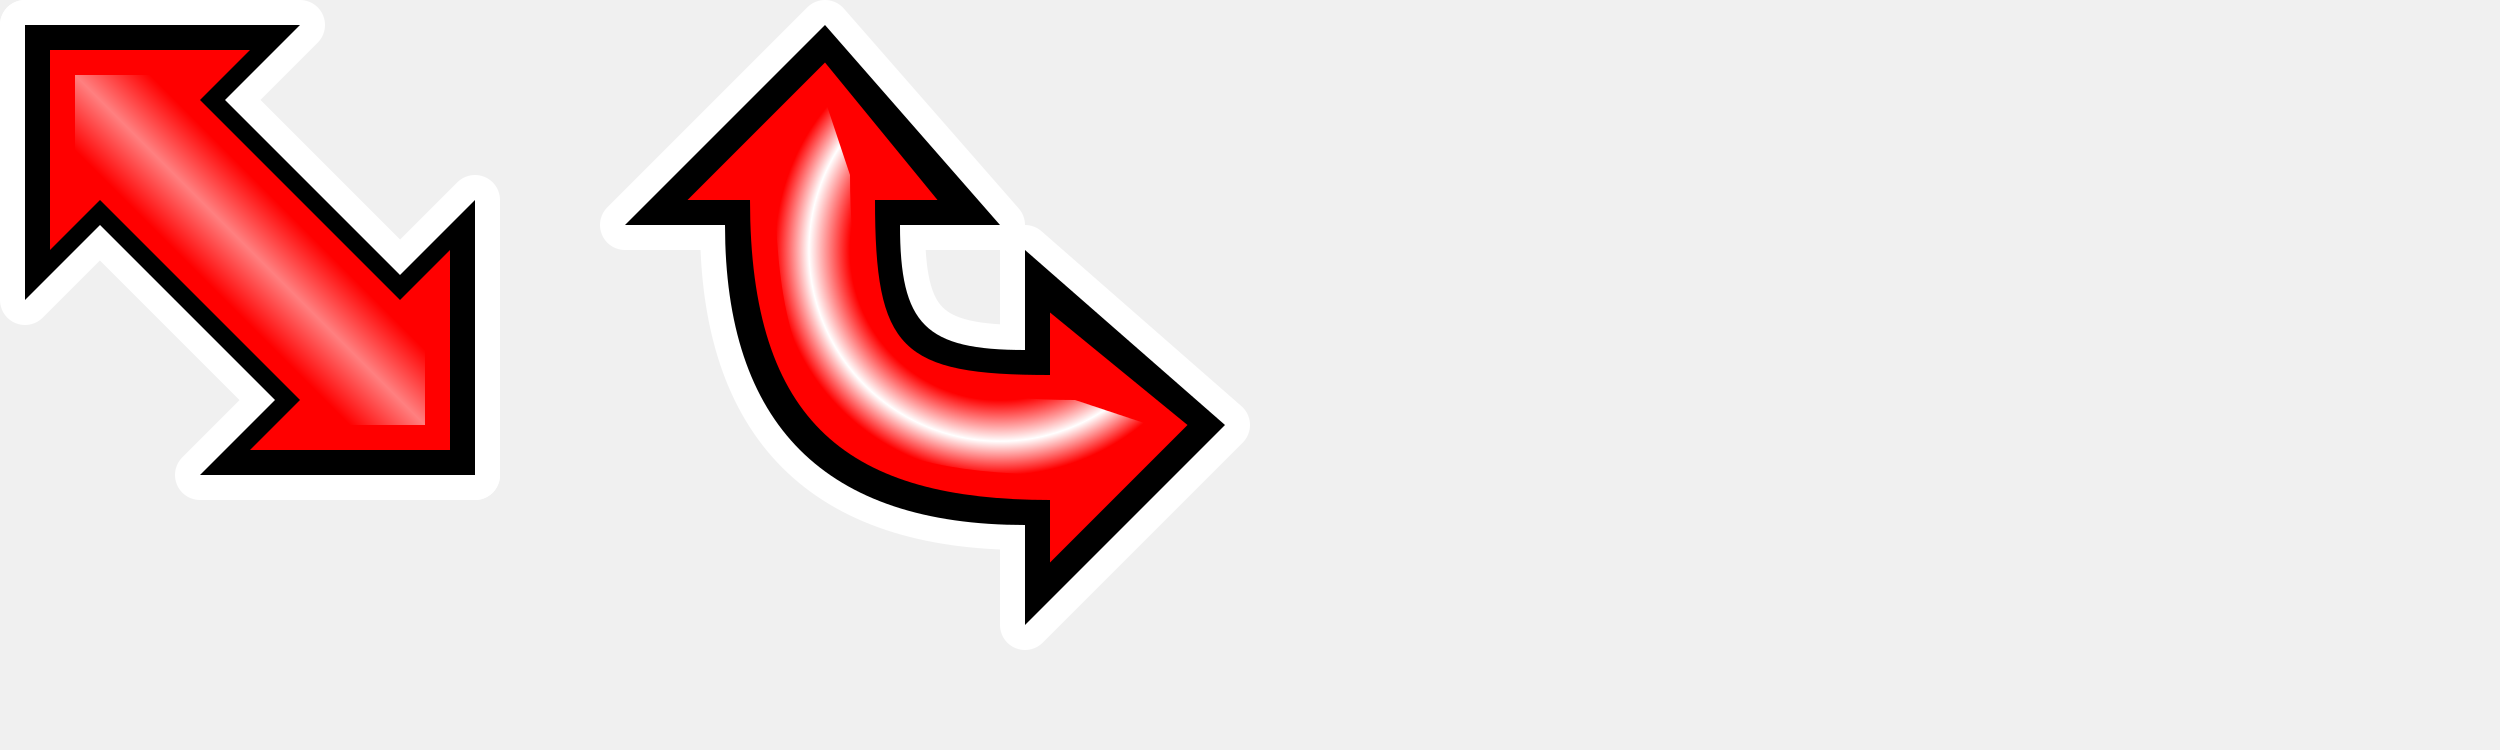
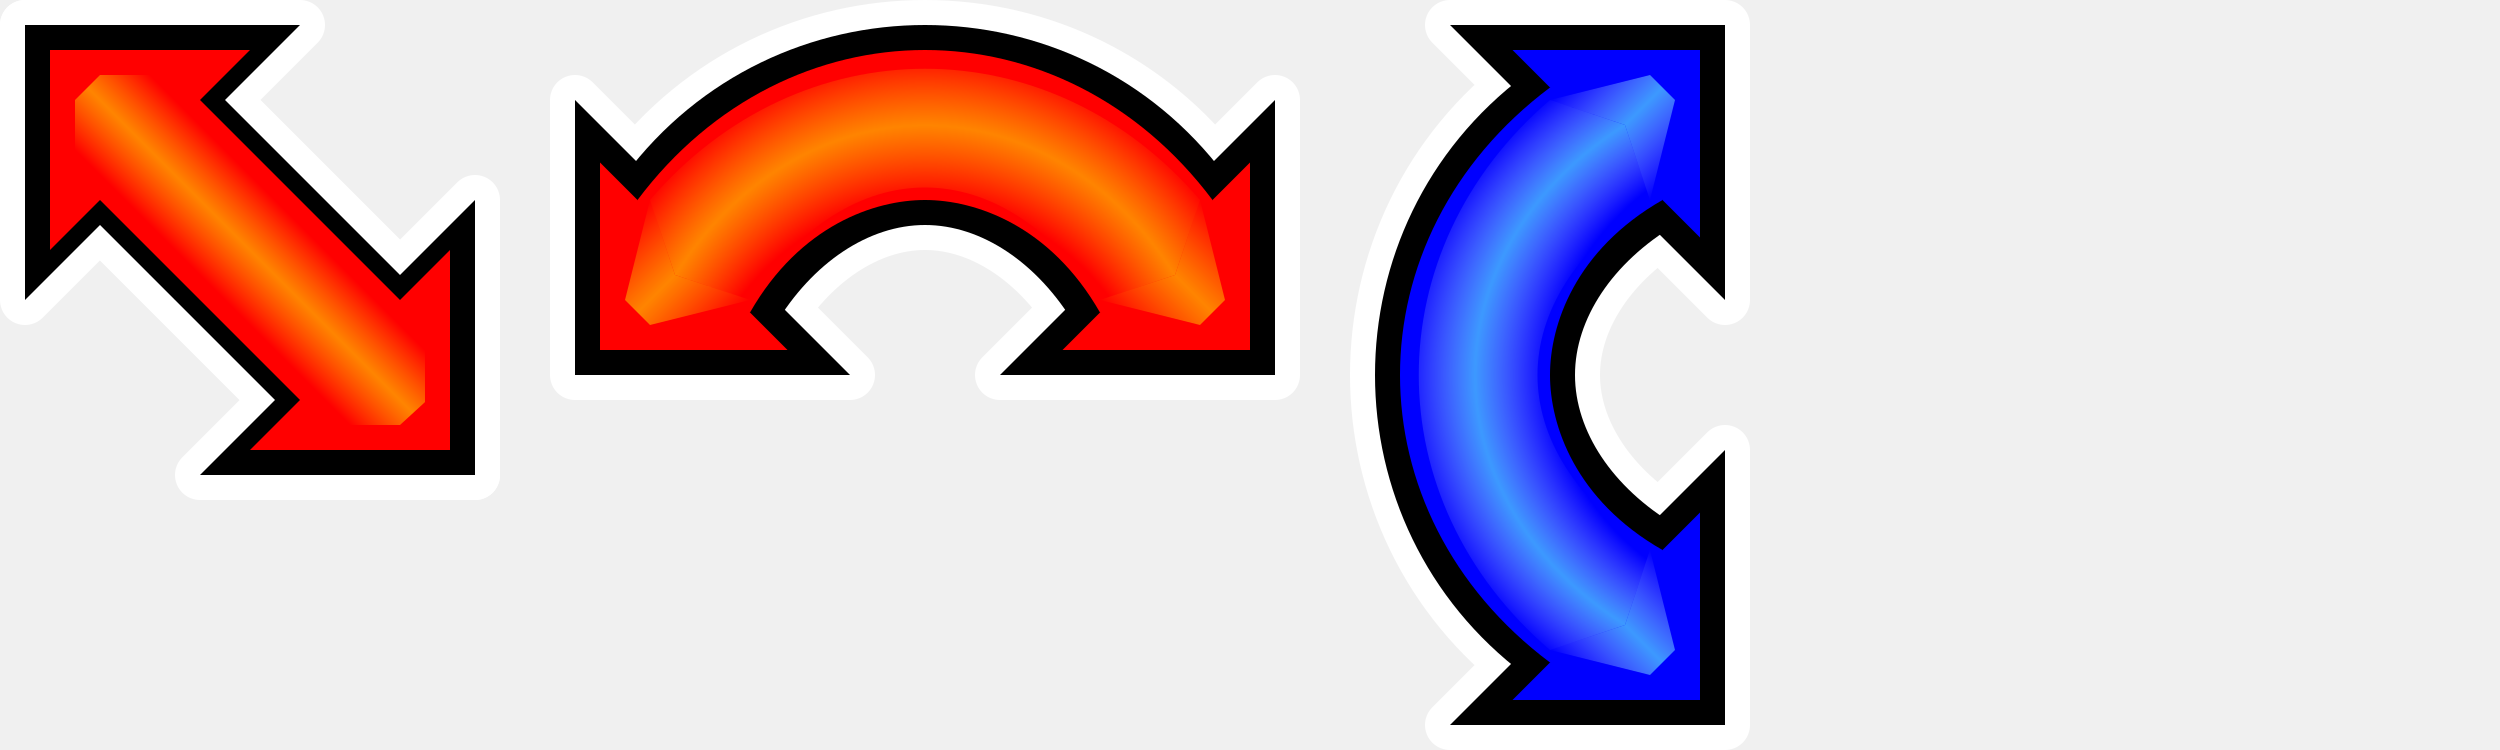
<svg xmlns="http://www.w3.org/2000/svg" xmlns:xlink="http://www.w3.org/1999/xlink" width="100" height="30" id="svg2" version="1.1">
  <defs id="defs4">
+     <linearGradient id="linearGradient3828">
+       <stop id="stop3830" offset="0" style="stop-color:#ffff00;stop-opacity:0" />
+       <stop style="stop-color:#ffdc00;stop-opacity:1" offset="0.5" id="stop3832" />
+       <stop id="stop3834" offset="1" style="stop-color:#ffff00;stop-opacity:0" />
+     </linearGradient>
+     <linearGradient id="linearGradient3820">
+       <stop id="stop3822" offset="0" style="stop-color:#ffffff;stop-opacity:0;" />
+       <stop style="stop-color:#ffdc00;stop-opacity:1" offset="0.5" id="stop3824" />
+       <stop id="stop3826" offset="1" style="stop-color:#ffffff;stop-opacity:0;" />
+     </linearGradient>
+     <linearGradient id="linearGradient3812">
+       <stop id="stop3814" offset="0" style="stop-color:#ffff00;stop-opacity:0" />
+       <stop style="stop-color:#ffdc00;stop-opacity:1" offset="0.5" id="stop3816" />
+       <stop id="stop3818" offset="1" style="stop-color:#ffff00;stop-opacity:0" />
+     </linearGradient>
+     <linearGradient id="linearGradient3804">
+       <stop id="stop3806" offset="0" style="stop-color:#ffffff;stop-opacity:0;" />
+       <stop style="stop-color:#64ffff;stop-opacity:1" offset="0.5" id="stop3808" />
+       <stop id="stop3810" offset="1" style="stop-color:#ffffff;stop-opacity:0;" />
+     </linearGradient>
+     <linearGradient id="linearGradient3796">
+       <stop id="stop3798" offset="0" style="stop-color:#ffffff;stop-opacity:0;" />
+       <stop style="stop-color:#64ffff;stop-opacity:1" offset="0.5" id="stop3800" />
+       <stop id="stop3802" offset="1" style="stop-color:#ffffff;stop-opacity:0;" />
+     </linearGradient>
+     <linearGradient id="linearGradient4009">
+       <stop style="stop-color:#ffffff;stop-opacity:0;" offset="0" id="stop4011" />
+       <stop id="stop4013" offset="0.667" style="stop-color:#ffffff;stop-opacity:0;" />
+       <stop id="stop4015" offset="0.833" style="stop-color:#64ffff;stop-opacity:1" />
+       <stop style="stop-color:#ffffff;stop-opacity:0;" offset="1" id="stop4017" />
+     </linearGradient>
+     <linearGradient id="linearGradient3029">
+       <stop id="stop3031" offset="0" style="stop-color:#ffffff;stop-opacity:0;" />
+       <stop style="stop-color:#ffff00;stop-opacity:0" offset="0.667" id="stop3033" />
+       <stop style="stop-color:#ffdc00;stop-opacity:1" offset="0.833" id="stop3035" />
+       <stop id="stop3037" offset="1" style="stop-color:#ffff00;stop-opacity:0" />
+     </linearGradient>
    <linearGradient id="linearGradient3807">
      <stop style="stop-color:#ffffff;stop-opacity:0;" offset="0" id="stop3809" />
      <stop id="stop3817" offset="0.667" style="stop-color:#ffffff;stop-opacity:0;" />
      <stop id="stop3815" offset="0.849" style="stop-color:#ffffff;stop-opacity:1;" />
      <stop style="stop-color:#ffffff;stop-opacity:0;" offset="1" id="stop3811" />
    </linearGradient>
    <linearGradient id="linearGradient3745">
      <stop style="stop-color:#ffffff;stop-opacity:0;" offset="0" id="stop3747" />
      <stop id="stop3753" offset="0.5" style="stop-color:#ffffff;stop-opacity:1;" />
      <stop style="stop-color:#ffffff;stop-opacity:0;" offset="1" id="stop3749" />
    </linearGradient>
-     <linearGradient xlink:href="#linearGradient3745" id="linearGradient3751" x1="11" y1="8" x2="8" y2="11" gradientUnits="userSpaceOnUse" />
+     <linearGradient xlink:href="#linearGradient3828" id="linearGradient3751" x1="11" y1="8" x2="8" y2="11" gradientUnits="userSpaceOnUse" />
    <linearGradient xlink:href="#linearGradient3745" id="linearGradient3783" gradientUnits="userSpaceOnUse" x1="11" y1="8" x2="8" y2="11" gradientTransform="matrix(1,0,0,-1,0,1042.362)" />
    <linearGradient xlink:href="#linearGradient3745" id="linearGradient3795" gradientUnits="userSpaceOnUse" x1="11" y1="8" x2="8" y2="11" gradientTransform="matrix(1,0,0,-1,0,1042.362)" />
-     <radialGradient xlink:href="#linearGradient3807" id="radialGradient3813" cx="-34.163" cy="1035.832" fx="-34.163" fy="1035.832" r="7.5" gradientUnits="userSpaceOnUse" gradientTransform="matrix(-1.2,-4.817251e-6,2.8090885e-7,-1.200004,-24.99617,2275.365)" />
+     <linearGradient id="linearGradient3807-0">
+       <stop style="stop-color:#ffffff;stop-opacity:0;" offset="0" id="stop3809-4" />
+       <stop id="stop3817-8" offset="0.667" style="stop-color:#ffffff;stop-opacity:0;" />
+       <stop id="stop3815-7" offset="0.849" style="stop-color:#ffffff;stop-opacity:1;" />
+       <stop style="stop-color:#ffffff;stop-opacity:0;" offset="1" id="stop3811-1" />
+     </linearGradient>
+     <radialGradient r="7.5" fy="1035.832" fx="-34.163" cy="1035.832" cx="-34.163" gradientTransform="matrix(-1.2,-4.817251e-6,2.8090885e-7,-1.200004,-31.99617,1249.002)" gradientUnits="userSpaceOnUse" id="radialGradient3007" xlink:href="#linearGradient3807-0" />
+     <linearGradient xlink:href="#linearGradient3745-5" id="linearGradient3751-8" x1="11" y1="8" x2="8" y2="11" gradientUnits="userSpaceOnUse" />
+     <linearGradient id="linearGradient3745-5">
+       <stop style="stop-color:#ffffff;stop-opacity:0;" offset="0" id="stop3747-8" />
+       <stop id="stop3753-2" offset="0.5" style="stop-color:#ffffff;stop-opacity:1;" />
+       <stop style="stop-color:#ffffff;stop-opacity:0;" offset="1" id="stop3749-6" />
+     </linearGradient>
+     <radialGradient xlink:href="#linearGradient3029" id="radialGradient3862" gradientUnits="userSpaceOnUse" gradientTransform="matrix(2,2.503105e-5,6.2297518e-8,2.399987,28.63366,-1448.402)" cx="-6.817" cy="1037.824" fx="-6.817" fy="1037.824" r="7.5" />
+     <linearGradient xlink:href="#linearGradient3820" id="linearGradient3864" gradientUnits="userSpaceOnUse" gradientTransform="translate(10,1018.362)" x1="17" y1="13" x2="13" y2="17" />
+     <linearGradient xlink:href="#linearGradient3812" id="linearGradient3866" gradientUnits="userSpaceOnUse" gradientTransform="matrix(-1,0,0,1,20,1018.362)" x1="17" y1="13" x2="13" y2="17" />
+     <radialGradient xlink:href="#linearGradient4009" id="radialGradient3932" gradientUnits="userSpaceOnUse" gradientTransform="matrix(2.4883461e-5,-2.000001,2.39998,-3.6766156e-8,-2470.586,1023.729)" cx="-6.817" cy="1037.753" fx="-6.817" fy="1037.753" r="7.5" />
+     <linearGradient xlink:href="#linearGradient3804" id="linearGradient3934" gradientUnits="userSpaceOnUse" gradientTransform="matrix(0,-1,1,0,-4,1042.362)" x1="17" y1="13" x2="13" y2="17" />
+     <linearGradient xlink:href="#linearGradient3796" id="linearGradient3936" gradientUnits="userSpaceOnUse" gradientTransform="matrix(0,1,1,0,-4,1032.362)" x1="17" y1="13" x2="13" y2="17" />
+     <linearGradient xlink:href="#linearGradient3812" id="linearGradient3838" gradientUnits="userSpaceOnUse" gradientTransform="translate(10,1018.362)" x1="17" y1="13" x2="13" y2="17" />
  </defs>
  <g id="layer1" transform="translate(0,-1022.362)">
    <path transform="translate(0,1022.362)" id="path2963" d="m 1,1 0,9 2,-2 9,9 -2,2 9,0 0,-9 -2,2 -9,-9 2,-2 z" style="fill:#000000;stroke:#ffffff;stroke-width:2;stroke-linecap:round;stroke-linejoin:round;stroke-opacity:1;stroke-miterlimit:4;stroke-dasharray:none" />
    <path style="fill:#000000;stroke:none;stroke-width:1px;stroke-linecap:butt;stroke-linejoin:miter;stroke-opacity:1" d="m 1,1 0,9 2,-2 9,9 -2,2 9,0 0,-9 -2,2 -9,-9 2,-2 z" id="path2961" transform="translate(0,1022.362)" />
    <path transform="translate(0,1022.362)" id="path3733" d="m 2,2 0,6 1,-1 10,10 -1,1 6,0 0,-6 -1,1 L 7,3 8,2 z" style="fill:#ff0000;stroke:none" />
    <path style="fill:url(#linearGradient3751);stroke:none;fill-opacity:1;opacity:0.5" d="m 3,3 0,3 11,11 3,0 0,-3 L 6,3 z" id="path3735" transform="translate(0,1022.362)" />
    <g id="g3767">
      <path transform="translate(0,1022.362)" id="path3759" d="M 1,1 1,12 4,9 11,16 8,19 19,19 19,8 16,11 9,4 12,1 z" style="fill:#ffffff;stroke:#ffffff;stroke-width:2;stroke-linecap:round;stroke-linejoin:round;stroke-miterlimit:4;stroke-opacity:1;stroke-dasharray:none" />
      <path style="fill:#000000;stroke:none" d="M 1,1 1,12 4,9 11,16 8,19 19,19 19,8 16,11 9,4 12,1 z" id="path3761" transform="translate(0,1022.362)" />
      <path transform="translate(0,1022.362)" id="path3763" d="m 2,2 0,8 2,-2 8,8 -2,2 8,0 0,-8 -2,2 -8,-8 2,-2 z" style="fill:#ff0000;stroke:none" />
-       <path style="fill:url(#linearGradient3751);stroke:none;fill-opacity:1;opacity:0.5" d="m 3,3 0,3 11,11 3,0 0,-3 L 6,3 z" id="path3765" transform="translate(0,1022.362)" />
+       <path style="opacity:0.6;fill:url(#linearGradient3751);fill-opacity:1;stroke:none" d="m 3,4 0,2 11,11 2,0 1,-0.917 L 17,14 6,3 4,3 z" id="path3765" transform="translate(0,1022.362)" />
    </g>
-     <g id="g3785" transform="translate(24,0)">
-       <path style="fill:#ffffff;stroke:#ffffff;stroke-width:2;stroke-linecap:round;stroke-linejoin:round;stroke-miterlimit:4;stroke-dasharray:none" d="m 9,1023.362 -8,8 4,0 c 0,8 4,12 12,12 l 0,4 8,-8 -8,-7 0,4 c -4,0 -5,-1 -5,-5 l 4,0 z" id="path3801" />
-       <path id="path3789" d="m 9,1023.362 -8,8 4,0 c 0,8 4,12 12,12 l 0,4 8,-8 -8,-7 0,4 c -4,0 -5,-1 -5,-5 l 4,0 z" style="fill:#000000;stroke:none" />
-       <path style="fill:#ff0000;stroke:none" d="m 9,1024.862 -5.5,5.5 2.5,0 c 0,9 4,12 12,12 l 0,2.5 5.5,-5.5 -5.5,-4.5 0,2.5 c -6,0 -7,-1 -7,-7 l 2.5,0 z" id="path3803" />
-       <path id="path3805" d="m 9,1026.362 -2,3 c 0,10 3,12 12,12 l 3,-2 -3,-1 c -7,0 -9,-2 -9,-9 z" style="fill:url(#radialGradient3813);stroke:none;fill-opacity:1" />
+     <g id="g3848" transform="translate(22,0)">
+       <path style="color:#000000;fill:#ffffff;fill-opacity:1;fill-rule:nonzero;stroke:#ffffff;stroke-width:2;stroke-linecap:round;stroke-linejoin:round;stroke-miterlimit:4;stroke-opacity:1;stroke-dasharray:none;stroke-dashoffset:0;marker:none;visibility:visible;display:inline;overflow:visible;enable-background:accumulate" d="m 3,1029.362 c 6,-8 18,-8 24,0 l 0,6 -6,0 c -1.5,-2.5 -3.75,-4 -6,-4 -2.25,0 -4.5,1.5 -6,4 l -6,0 z" id="path3760" />
+       <path style="fill:#ffffff;stroke:#ffffff;stroke-width:2;stroke-linecap:round;stroke-linejoin:round;stroke-miterlimit:4;stroke-dasharray:none" d="m 1,1026.362 0,11 11,0 z" id="path2986" />
+       <path style="fill:#ffffff;stroke:#ffffff;stroke-width:2;stroke-linecap:round;stroke-linejoin:round;stroke-miterlimit:4;stroke-dasharray:none" d="m 18,1037.362 11,0 0,-11 z" id="path2988" />
+       <path id="path2980" d="m 1,1026.362 0,11 11,0 z" style="fill:#000000;stroke:none" />
+       <path id="path2982" d="m 18,1037.362 11,0 0,-11 z" style="fill:#000000;stroke:none" />
+       <path id="path2984" d="m 3,1029.362 c 6,-8 18,-8 24,0 l 0,6 -6,0 c -1.5,-2.5 -3.75,-4 -6,-4 -2.25,0 -4.5,1.5 -6,4 l -6,0 z" style="fill:#000000;stroke:none" />
+       <path style="fill:#ff0000;stroke:none" d="m 2,1028.862 0,7.5 7.5,0 z" id="path3779" />
+       <path style="fill:#ff0000;stroke:none" d="m 20.5,1036.362 7.5,0 0,-7.5 z" id="path3781" />
+       <path style="fill:#ff0000;stroke:none" d="m 3.5,1030.362 c 6,-8 17,-8 23,0 l 0.5,5 -5,-0.5 c -2,-3.5 -5,-4.5 -7,-4.5 -2,0 -5,1 -7,4.5 l -5,0.5 z" id="path3783" />
+       <path id="path3785" d="m 4,1030.362 c 6,-7 16,-7 22,0 l -1,3 -3,1 c -4,-6 -10,-6 -14,0 l -3,-1 z" style="opacity:0.6;color:#000000;fill:url(#radialGradient3862);fill-opacity:1;fill-rule:nonzero;stroke:none;marker:none;visibility:visible;display:inline;overflow:visible;enable-background:accumulate" />
+       <path style="opacity:0.6;fill:url(#linearGradient3866);fill-opacity:1;stroke:none" d="m 5,1033.362 3,1 -4,1 -1,-1 1,-4 z" id="path3844" />
+       <path id="path3836" d="m 25,1033.362 -3,1 4,1 1,-1 -1,-4 z" style="opacity:0.6;fill:url(#linearGradient3838);fill-opacity:1;stroke:none" />
+     </g>
+     <g id="g3918" transform="translate(54,0)">
+       <path id="path3870" d="m 7,1049.362 c -8,-6 -8,-18 0,-24 l 6,0 0,6 c -2.5,1.5 -4,3.75 -4,6 0,2.25 1.5,4.5 4,6 l 0,6 z" style="color:#000000;fill:#ffffff;fill-opacity:1;fill-rule:nonzero;stroke:#ffffff;stroke-width:2;stroke-linecap:round;stroke-linejoin:round;stroke-miterlimit:4;stroke-opacity:1;stroke-dasharray:none;stroke-dashoffset:0;marker:none;visibility:visible;display:inline;overflow:visible;enable-background:accumulate" />
+       <path id="path3872" d="m 4,1051.362 11,0 0,-11 z" style="fill:#ffffff;stroke:#ffffff;stroke-width:2;stroke-linecap:round;stroke-linejoin:round;stroke-miterlimit:4;stroke-dasharray:none" />
+       <path id="path3874" d="m 15,1034.362 0,-11 -11,0 z" style="fill:#ffffff;stroke:#ffffff;stroke-width:2;stroke-linecap:round;stroke-linejoin:round;stroke-miterlimit:4;stroke-dasharray:none" />
+       <path style="fill:#000000;stroke:none" d="m 4,1051.362 11,0 0,-11 z" id="path3876" />
+       <path style="fill:#000000;stroke:none" d="m 15,1034.362 0,-11 -11,0 z" id="path3878" />
+       <path style="fill:#000000;stroke:none" d="m 7,1049.362 c -8,-6 -8,-18 0,-24 l 6,0 0,6 c -2.5,1.5 -4,3.75 -4,6 0,2.25 1.5,4.5 4,6 l 0,6 z" id="path3880" />
+       <path id="path3882" d="m 6.5,1050.362 7.5,0 0,-7.5 z" style="fill:#0000ff;stroke:none" />
+       <path id="path3884" d="m 14,1031.862 0,-7.5 -7.5,0 z" style="fill:#0000ff;stroke:none" />
+       <path id="path3886" d="m 8,1048.862 c -8,-6 -8,-17 0,-23 l 5,-0.5 -0.5,5 c -3.5,2 -4.5,5 -4.5,7 0,2 1,5 4.5,7 l 0.5,5 z" style="fill:#0000ff;stroke:none;fill-opacity:1" />
+       <path style="opacity:0.6;color:#000000;fill:url(#radialGradient3932);fill-opacity:1;fill-rule:nonzero;stroke:none;marker:none;visibility:visible;display:inline;overflow:visible;enable-background:accumulate" d="m 8,1048.362 c -7,-6 -7,-16 0,-22 l 3,1 1,3 c -6,4 -6,10 0,14 l -1,3 z" id="path3888" />
+       <path style="opacity:0.6;fill:url(#linearGradient3934);fill-opacity:1;stroke:none" d="m 11,1027.362 1,3 1,-4 -1,-1 -4,1 z" id="path3890" />
+       <path id="path3892" d="m 11,1047.362 1,-3 1,4 -1,1 -4,-1 z" style="opacity:0.6;fill:url(#linearGradient3936);fill-opacity:1;stroke:none" />
    </g>
  </g>
</svg>
